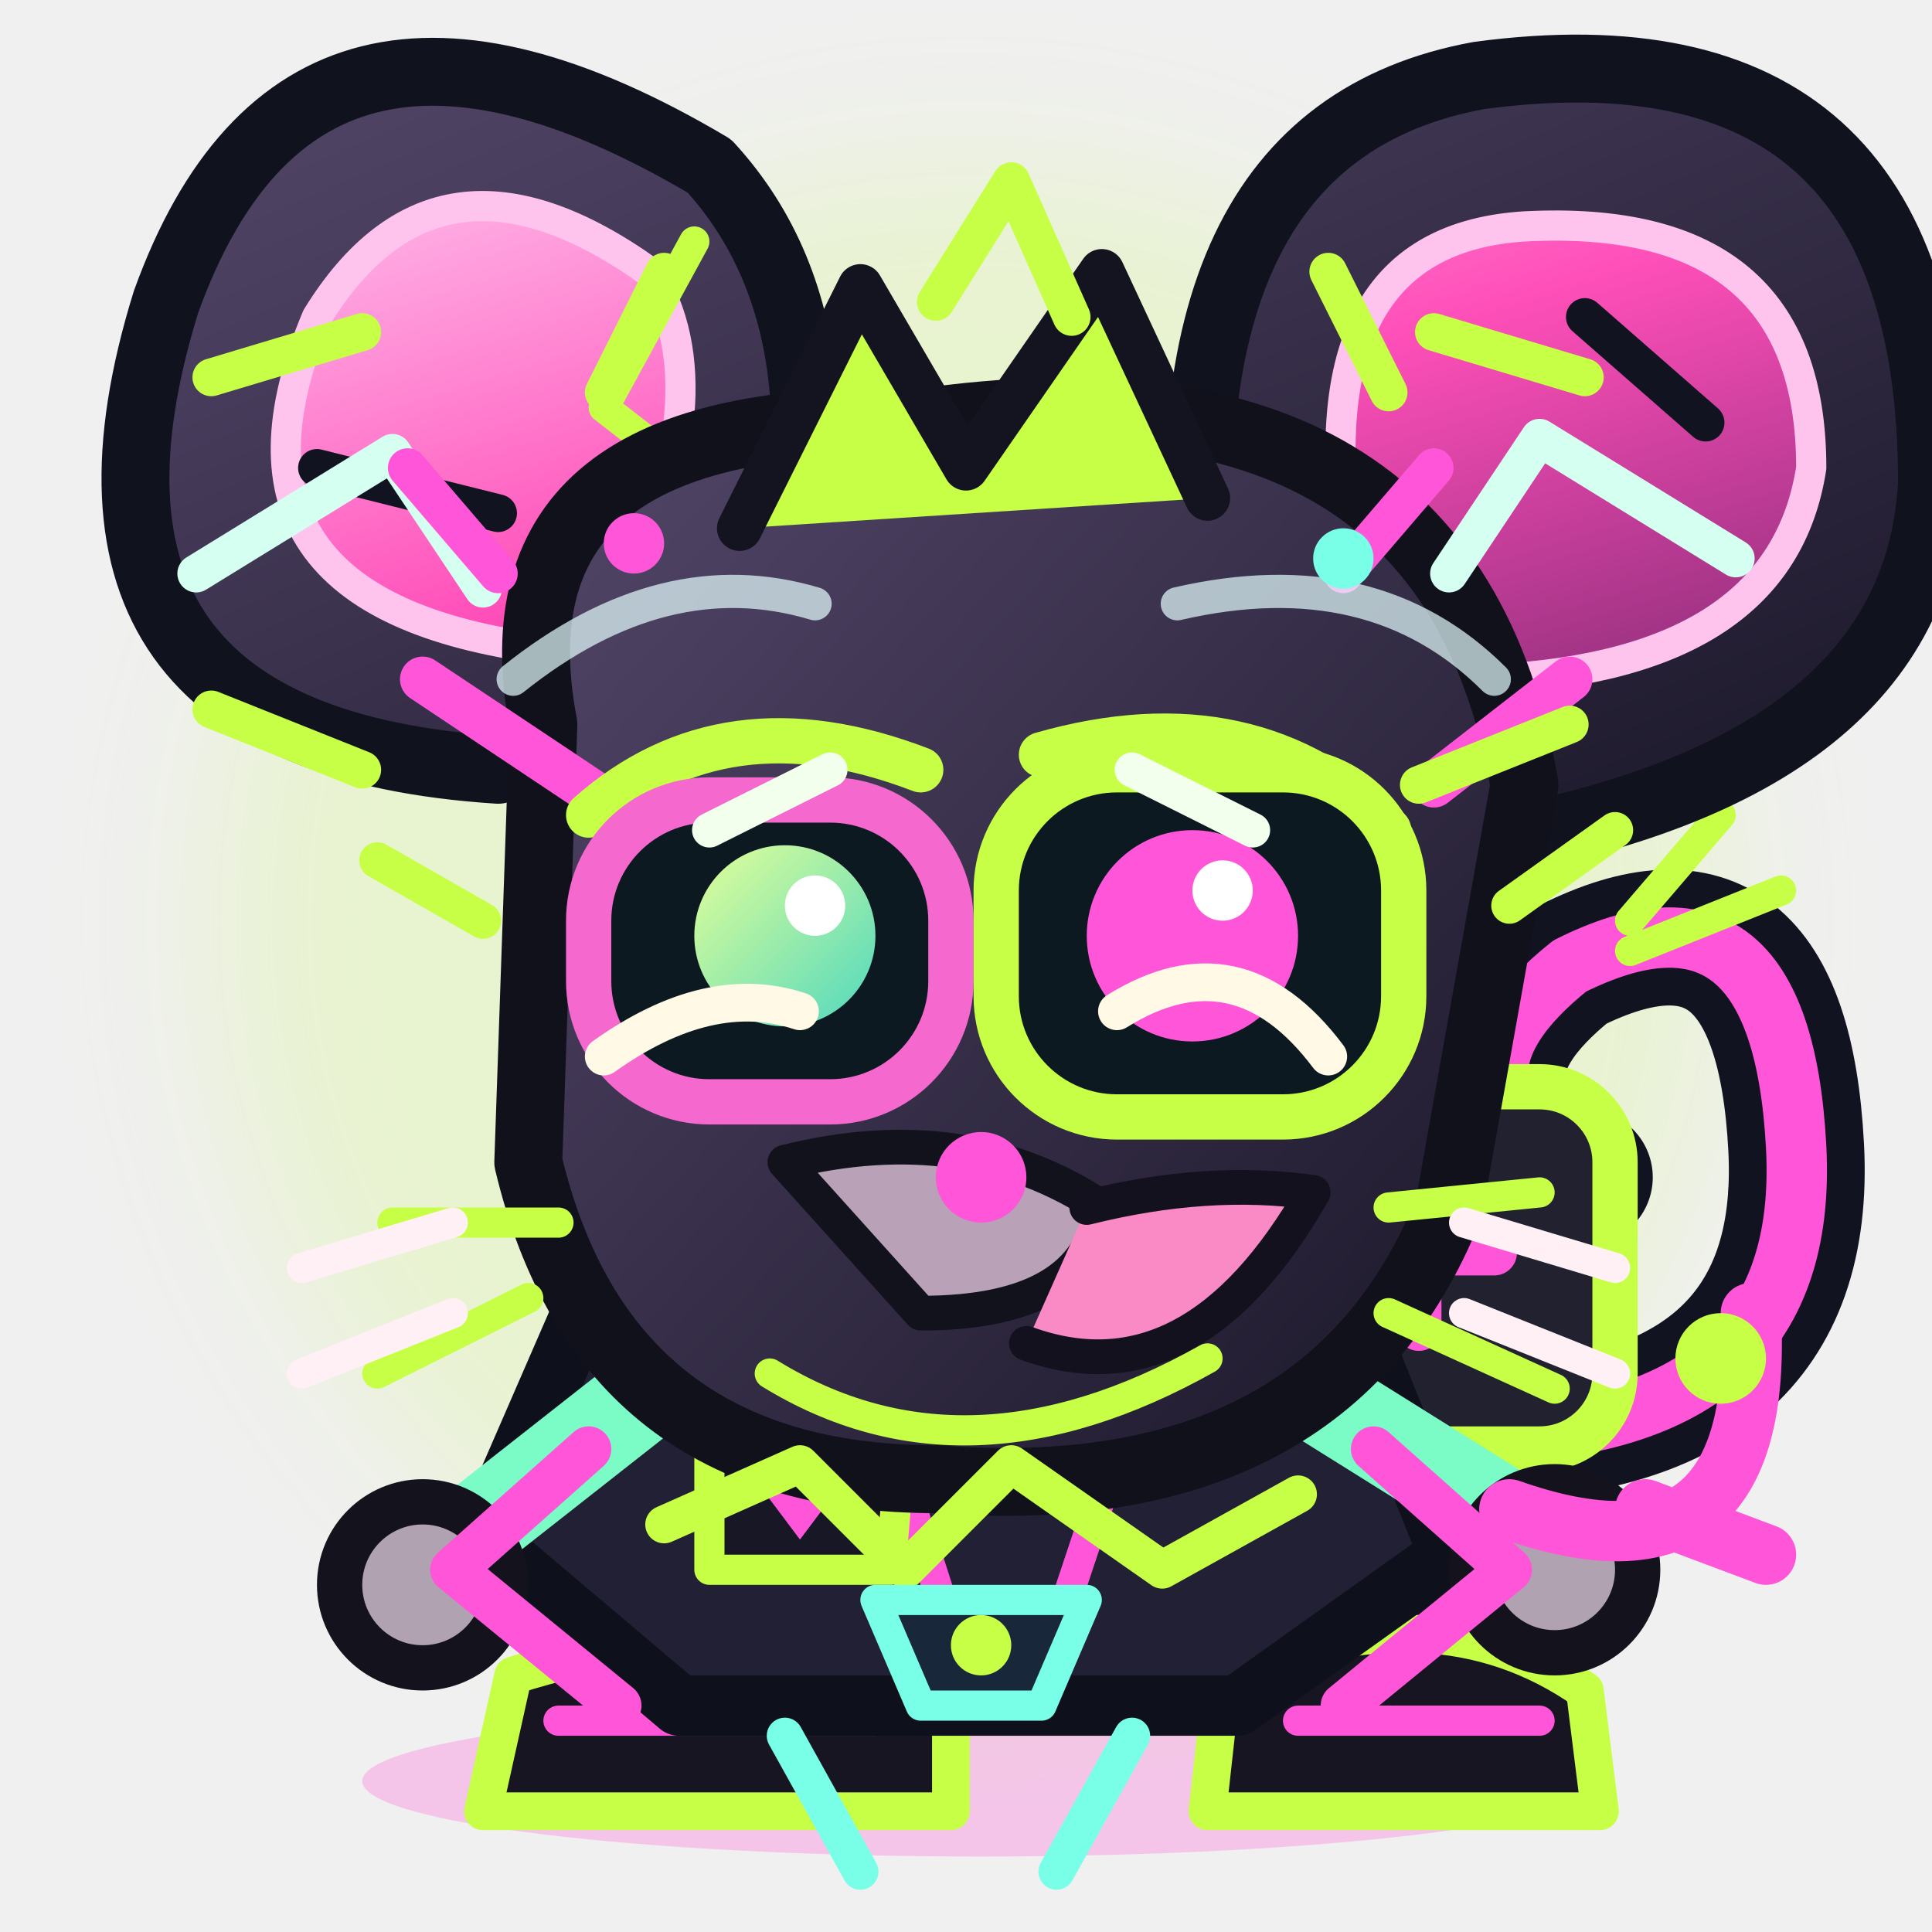
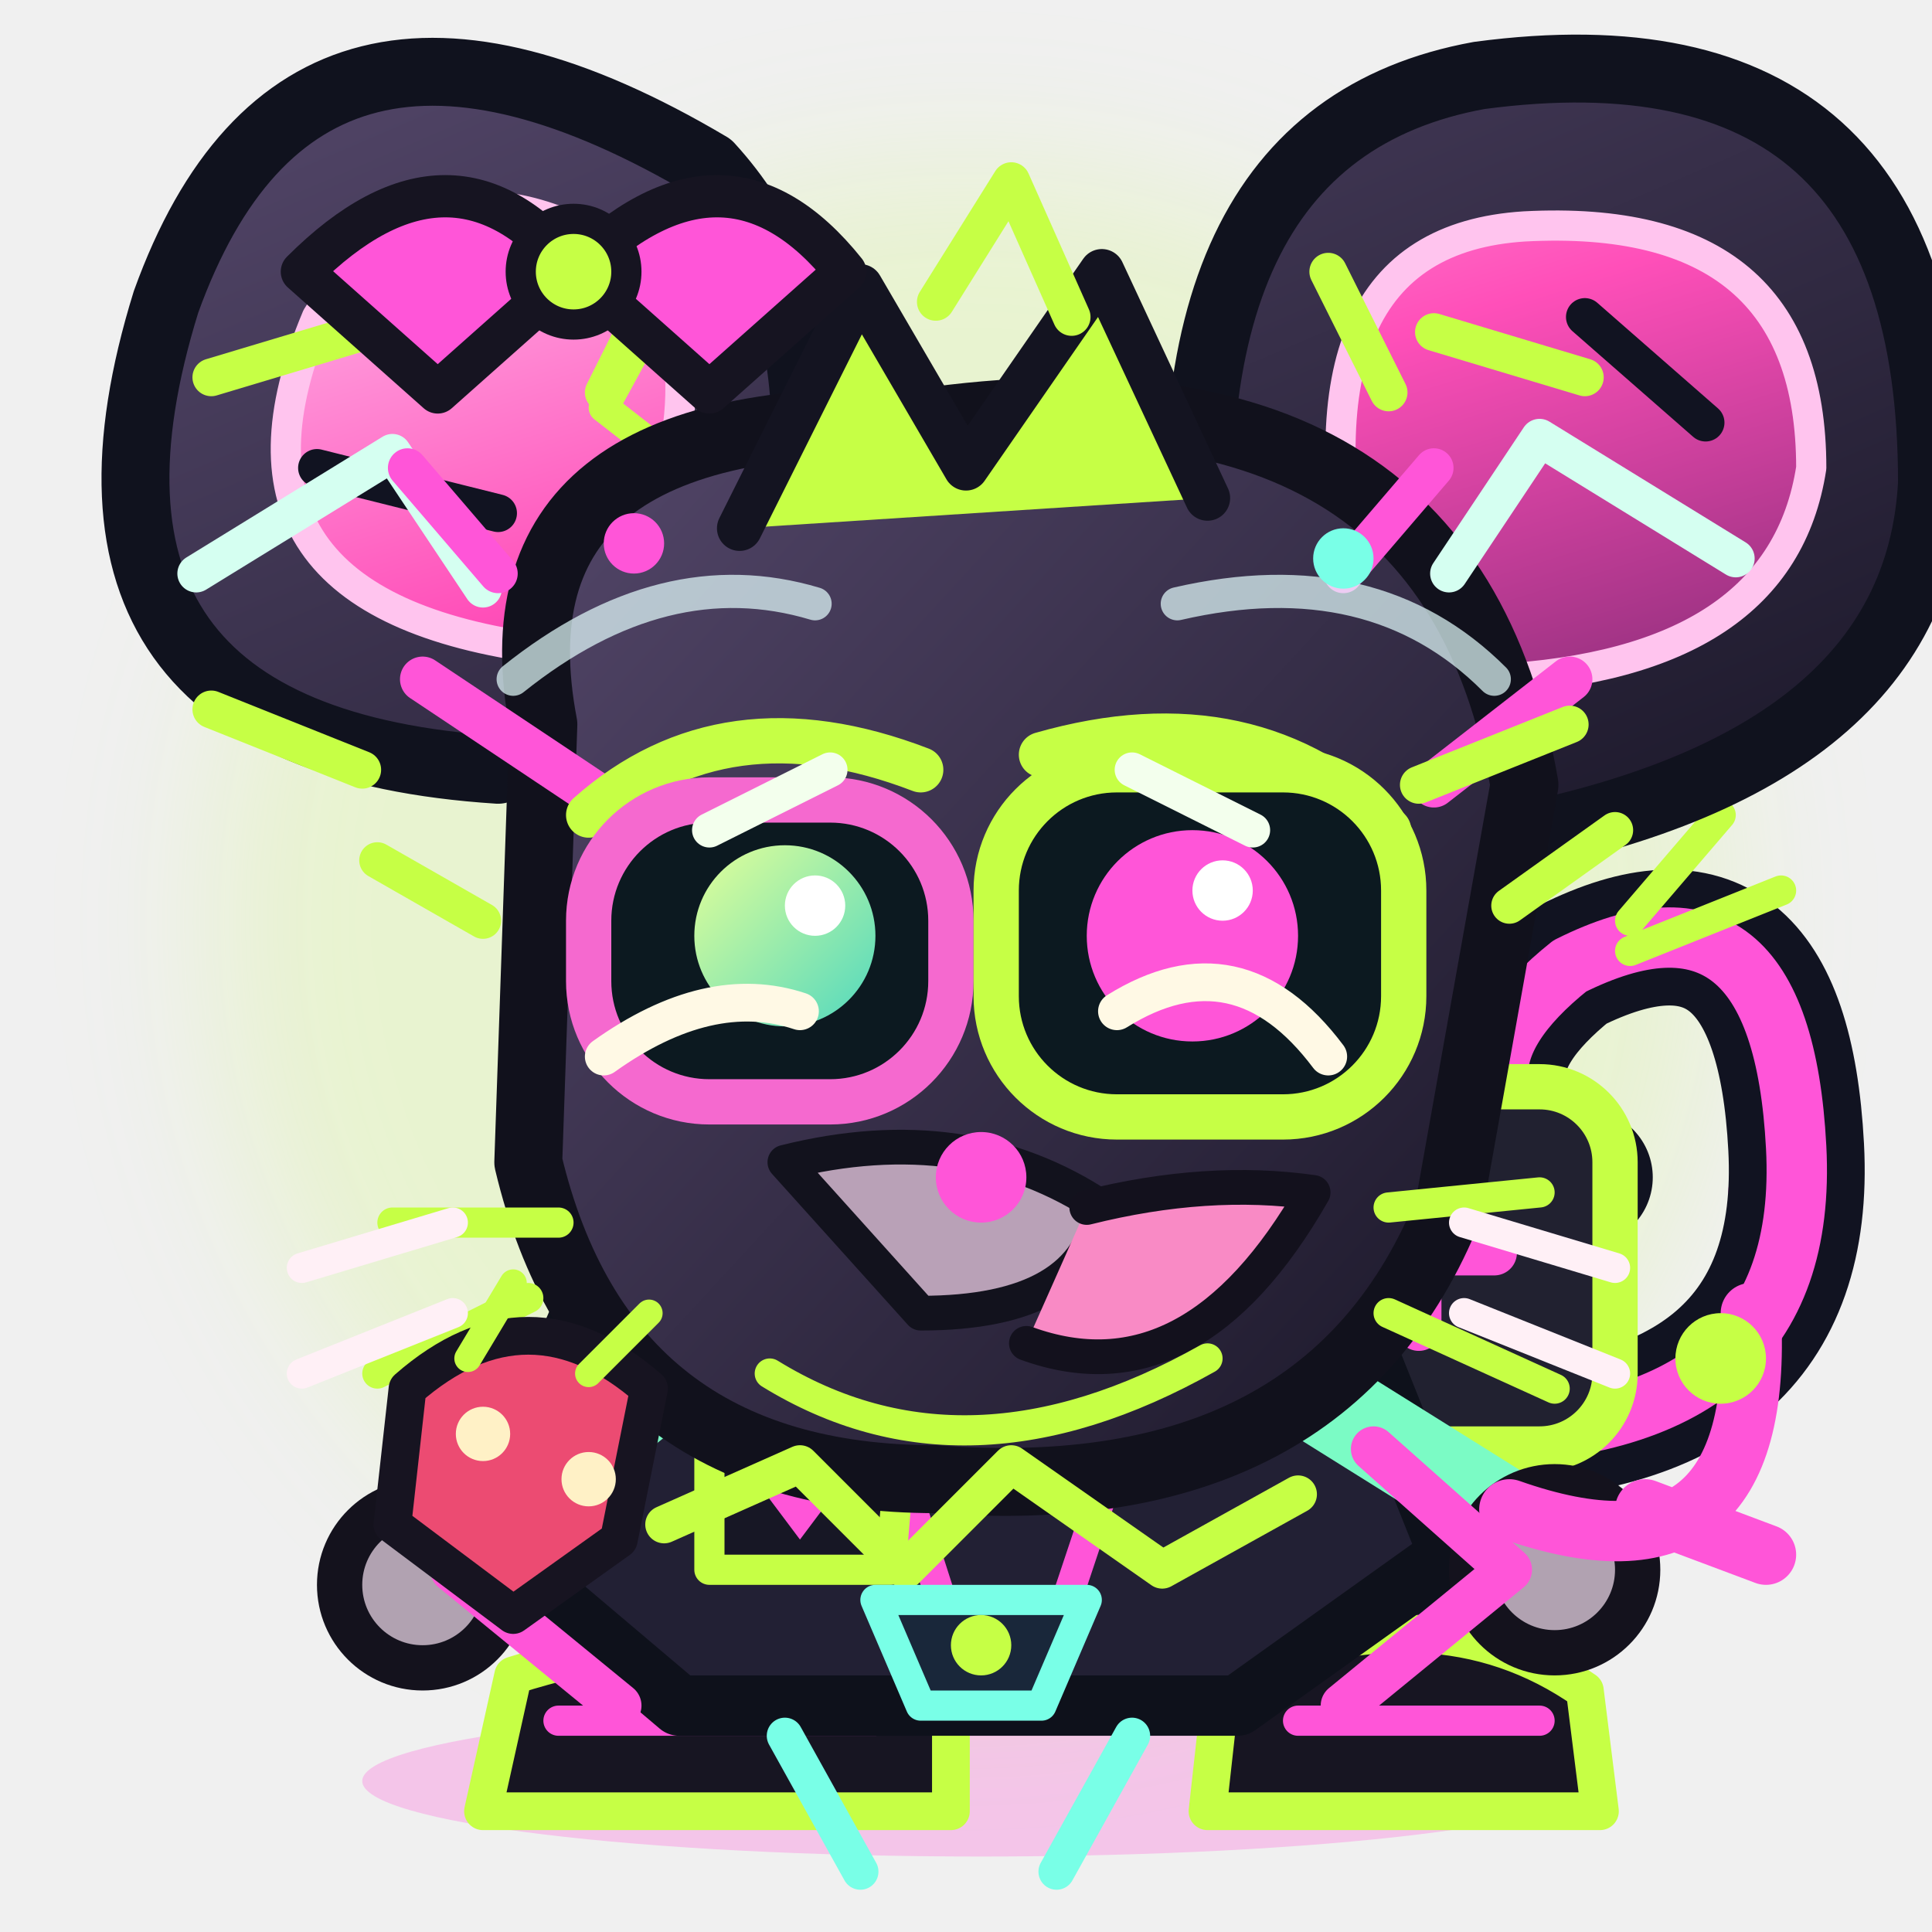
- <svg xmlns="http://www.w3.org/2000/svg" viewBox="0 0 128 128" role="img" aria-labelledby="title desc">
+ <svg xmlns="http://www.w3.org/2000/svg" data-starborn-ready="1" viewBox="0 0 128 128" role="img" aria-labelledby="title desc">
  <defs>
    <linearGradient id="fur" x1="0" y1="0" x2="1" y2="1">
      <stop stop-color="#54476a" />
      <stop offset="1" stop-color="#191627" />
    </linearGradient>
    <linearGradient id="ear" x1="0" y1="0" x2="1" y2="1">
      <stop stop-color="#ffb7e8" />
      <stop offset=".5" stop-color="#ff4fb9" />
      <stop offset="1" stop-color="#8b2d79" />
    </linearGradient>
    <linearGradient id="lens" x1="0" y1="0" x2="1" y2="1">
      <stop stop-color="#e4ff98" />
      <stop offset="1" stop-color="#50d8bf" />
    </linearGradient>
    <filter id="halo" x="-60%" y="-60%" width="220%" height="220%">
      <feGaussianBlur stdDeviation="5" />
    </filter>
  </defs>
  <ellipse cx="65" cy="118" rx="41" ry="5" fill="#ff55d8" opacity=".28" />
  <circle cx="64" cy="61" r="50" fill="#c6ff45" opacity=".19" filter="url(#halo)" />
  <g id="fx">
    <path d="m14 17 3-8 3 8-3 8Zm94 7 4-9 4 9-4 9Z" fill="#c6ff45" />
    <circle cx="117" cy="79" r="2.5" fill="#ff55d8" />
  </g>
  <g id="character" stroke-linecap="round" stroke-linejoin="round">
    <path d="M97 95q23 0 22-19t-15-12q-10 8 1 14" fill="none" stroke="#111321" stroke-width="9" />
    <path d="M97 95q23 0 22-19t-15-12q-10 8 1 14" fill="none" stroke="#ff55d8" stroke-width="4" />
    <path d="m108 61 6-7m-6 9 10-4" stroke="#c6ff45" stroke-width="2" />
    <rect x="85" y="72" width="22" height="24" rx="5" fill="#212130" stroke="#c6ff45" stroke-width="3" />
    <path d="M94 78v10m-5-5h10" stroke="#ff55d8" stroke-width="3" />
    <path d="M33 51Q2 49 11 20q9-25 36-9 11 12 3 36M80 43Q76 9 98 5q30-4 30 27-1 19-30 24" fill="url(#fur)" stroke="#10121e" stroke-width="4.5" />
    <path d="M36 43Q13 40 21 21q8-13 22-3 5 8-2 22M90 40Q85 16 101 15q19-1 19 16-2 13-21 14" fill="url(#ear)" stroke="#ffc4ee" stroke-width="2" />
    <path d="m21 31 12 3m72-13 8 7" stroke="#111321" stroke-width="2.5" />
    <path d="M46 16 40 27 49 34M102 47l-8-9-7 8" stroke="#c6ff45" stroke-width="2" fill="none" />
    <path d="M46 99 38 115h20l7-16m14 1 4 15h18L91 98" fill="#342139" stroke="#141421" stroke-width="4" />
    <path d="M34 111q16-5 29 0v9H32Zm47 0q14-6 24 1l1 8H80Z" fill="#171522" stroke="#c6ff45" stroke-width="2.5" />
    <path d="M37 114h21m28 0h16" stroke="#ff55d8" stroke-width="2" />
    <path d="M42 79q19-10 44-1l10 25-14 10H45l-13-11Z" fill="#222034" stroke="#0e111b" stroke-width="4" />
    <path d="m55 83 8 25m15-24-8 24" stroke="#ff55d8" stroke-width="2" />
    <path d="M42 93 28 104m60-11 16 10" stroke="#7bfbc5" stroke-width="6" />
    <circle cx="28" cy="105" r="5.5" fill="#b1a2b1" stroke="#14121d" stroke-width="3" />
    <circle cx="103" cy="104" r="5.5" fill="#b1a2b1" stroke="#14121d" stroke-width="3" />
    <path d="M47 92h13l-1 12H47Z" fill="#171725" stroke="#c6ff45" stroke-width="2" />
    <path d="m50 98 3-4 3 4-3 4Z" fill="#ff55d8" />
    <path d="M36 48Q32 27 61 28q35-5 40 24l-5 28q-8 20-34 18-22 0-27-21Z" fill="url(#fur)" stroke="#11111c" stroke-width="4.5" />
    <path d="m49 35 8-16 7 12 9-13 7 15" fill="#c6ff45" stroke="#141421" stroke-width="3" />
    <path d="m40 53-12-8m67 7 9-7" stroke="#ff55d8" stroke-width="3" />
    <path d="M39 54q9-8 22-3m8-1q14-4 23 5" fill="none" stroke="#c6ff45" stroke-width="3" />
    <g id="eyes">
      <rect x="39" y="53" width="24" height="20" rx="8" fill="#0c1920" stroke="#f569cf" stroke-width="3" />
      <rect x="66" y="51" width="27" height="23" rx="8" fill="#0c1920" stroke="#c6ff45" stroke-width="3" />
      <circle cx="52" cy="62" r="6" fill="url(#lens)" />
      <circle cx="79" cy="62" r="7" fill="#ff55d8" />
      <circle cx="54" cy="60" r="2" fill="#fff" />
      <circle cx="81" cy="59" r="2" fill="#fff" />
    </g>
    <g id="lids" opacity="0">
      <path d="M43 64h16m11-1h18" stroke="#e9fff3" stroke-width="4" fill="none" />
    </g>
    <g id="wink" opacity="0">
      <path d="m70 63 8 3 9-3" fill="none" stroke="#baff80" stroke-width="4" />
    </g>
    <path d="M52 77q12-3 21 3-1 7-12 7Z" fill="#b9a1b7" stroke="#12121d" stroke-width="2.3" />
    <path d="M72 80q8-2 15-1-8 14-19 10" fill="#f98ac5" stroke="#13111d" stroke-width="2.3" />
    <circle cx="65" cy="78" r="3" fill="#ff55d8" />
    <path d="M51 91q13 8 29-1" stroke="#c6ff45" stroke-width="2" fill="none" />
    <path d="m37 81-11 0m9 5-10 5m67-11 10-1m-10 8 11 5" fill="none" stroke="#c6ff45" stroke-width="2" />
    <g id="deluxe-scavenger-gear" stroke-linecap="round" stroke-linejoin="round">
      <path d="m13 38 13-8 6 9m83-2-13-8-6 9" fill="none" stroke="#d5fff1" stroke-width="2.5" />
      <path d="m14 25 10-3m81 3-10-3M14 47l10 4m80-3-10 4" stroke="#c6ff45" stroke-width="2.5" />
      <path d="m27 31 6 7m62-7-6 7" stroke="#ff55d8" stroke-width="2.6" />
      <path d="M34 45q10-8 20-5m24 0q13-3 21 5" stroke="#e6ffff" stroke-opacity=".7" stroke-width="2.2" fill="none" />
      <path d="m32 61-7-4m75 3 7-5" stroke="#c6ff45" stroke-width="2.4" />
      <path d="M40 70q7-5 13-3m21 0q8-5 14 3" stroke="#fff9e5" stroke-width="2.5" fill="none" />
      <path d="m39 96-9 8 11 9m50-17 9 8-11 9" fill="none" stroke="#ff55d8" stroke-width="3" />
      <path d="M44 101l9-4 7 7 7-7 10 7 9-5" fill="none" stroke="#c6ff45" stroke-width="2.5" />
      <path d="M58 106h14l-3 7h-8Z" fill="#19273a" stroke="#79ffe7" stroke-width="2" />
      <circle cx="65" cy="109" r="2" fill="#c6ff45" />
      <path d="m30 81-10 3m10 3-10 4m77-10 10 3m-10 3 10 4" stroke="#fff0f6" stroke-width="2" />
      <path d="M52 115l5 9m18-9-5 9" stroke="#79ffe7" stroke-width="2.4" />
      <path d="M100 100q17 6 16-13m-7 13 8 3" fill="none" stroke="#ff55d8" stroke-width="4" />
      <circle cx="114" cy="90" r="3" fill="#c6ff45" />
      <path d="m62 20 5-8 4 9m-31 5 4-8m48 8-4-8" fill="none" stroke="#c6ff45" stroke-width="2.5" />
      <path d="m47 55 8-4m20 0 8 4" stroke="#f3ffed" stroke-width="2.3" />
      <circle cx="42" cy="36" r="2" fill="#ff55d8" />
      <circle cx="89" cy="37" r="2" fill="#79ffe7" />
    </g>
  </g>
  <style>@media (prefers-reduced-motion: no-preference){#character{transform-box:fill-box;transform-origin:center}#character{animation:snatch 1.7s ease-in-out infinite}#wink{animation:wink 2.6s steps(1,end) infinite}#fx{animation:spark .5s steps(2,end) infinite}@keyframes snatch{20%{transform:translateX(-4px) rotate(-7deg)}60%{transform:translateX(3px) rotate(5deg)}}@keyframes wink{0%,50%,72%,100%{opacity:0}51%,71%{opacity:1}}@keyframes spark{50%{opacity:.05}}}</style>
+   <g stroke-linejoin="round" stroke-linecap="round">
+     <path d="m20 18q10-10 18 0l-9 8Zm18 0q10-10 18 0L47 26Z" fill="#ff55d8" stroke="#161421" stroke-width="2.8" />
+     <circle cx="38" cy="18" r="3.5" fill="#c6ff45" stroke="#161421" stroke-width="2" />
+     <path d="M27 92q8-7 16 0l-2 10-7 5-8-6Z" fill="#ec4b72" stroke="#171421" stroke-width="2.5" />
+     <circle cx="32" cy="95" r="1.8" fill="#fff1c6" />
+     <circle cx="39" cy="98" r="1.8" fill="#fff1c6" />
+     <path d="m31 90 3-5m5 6 4-4" stroke="#c6ff45" stroke-width="1.8" />
+   </g>
</svg>
